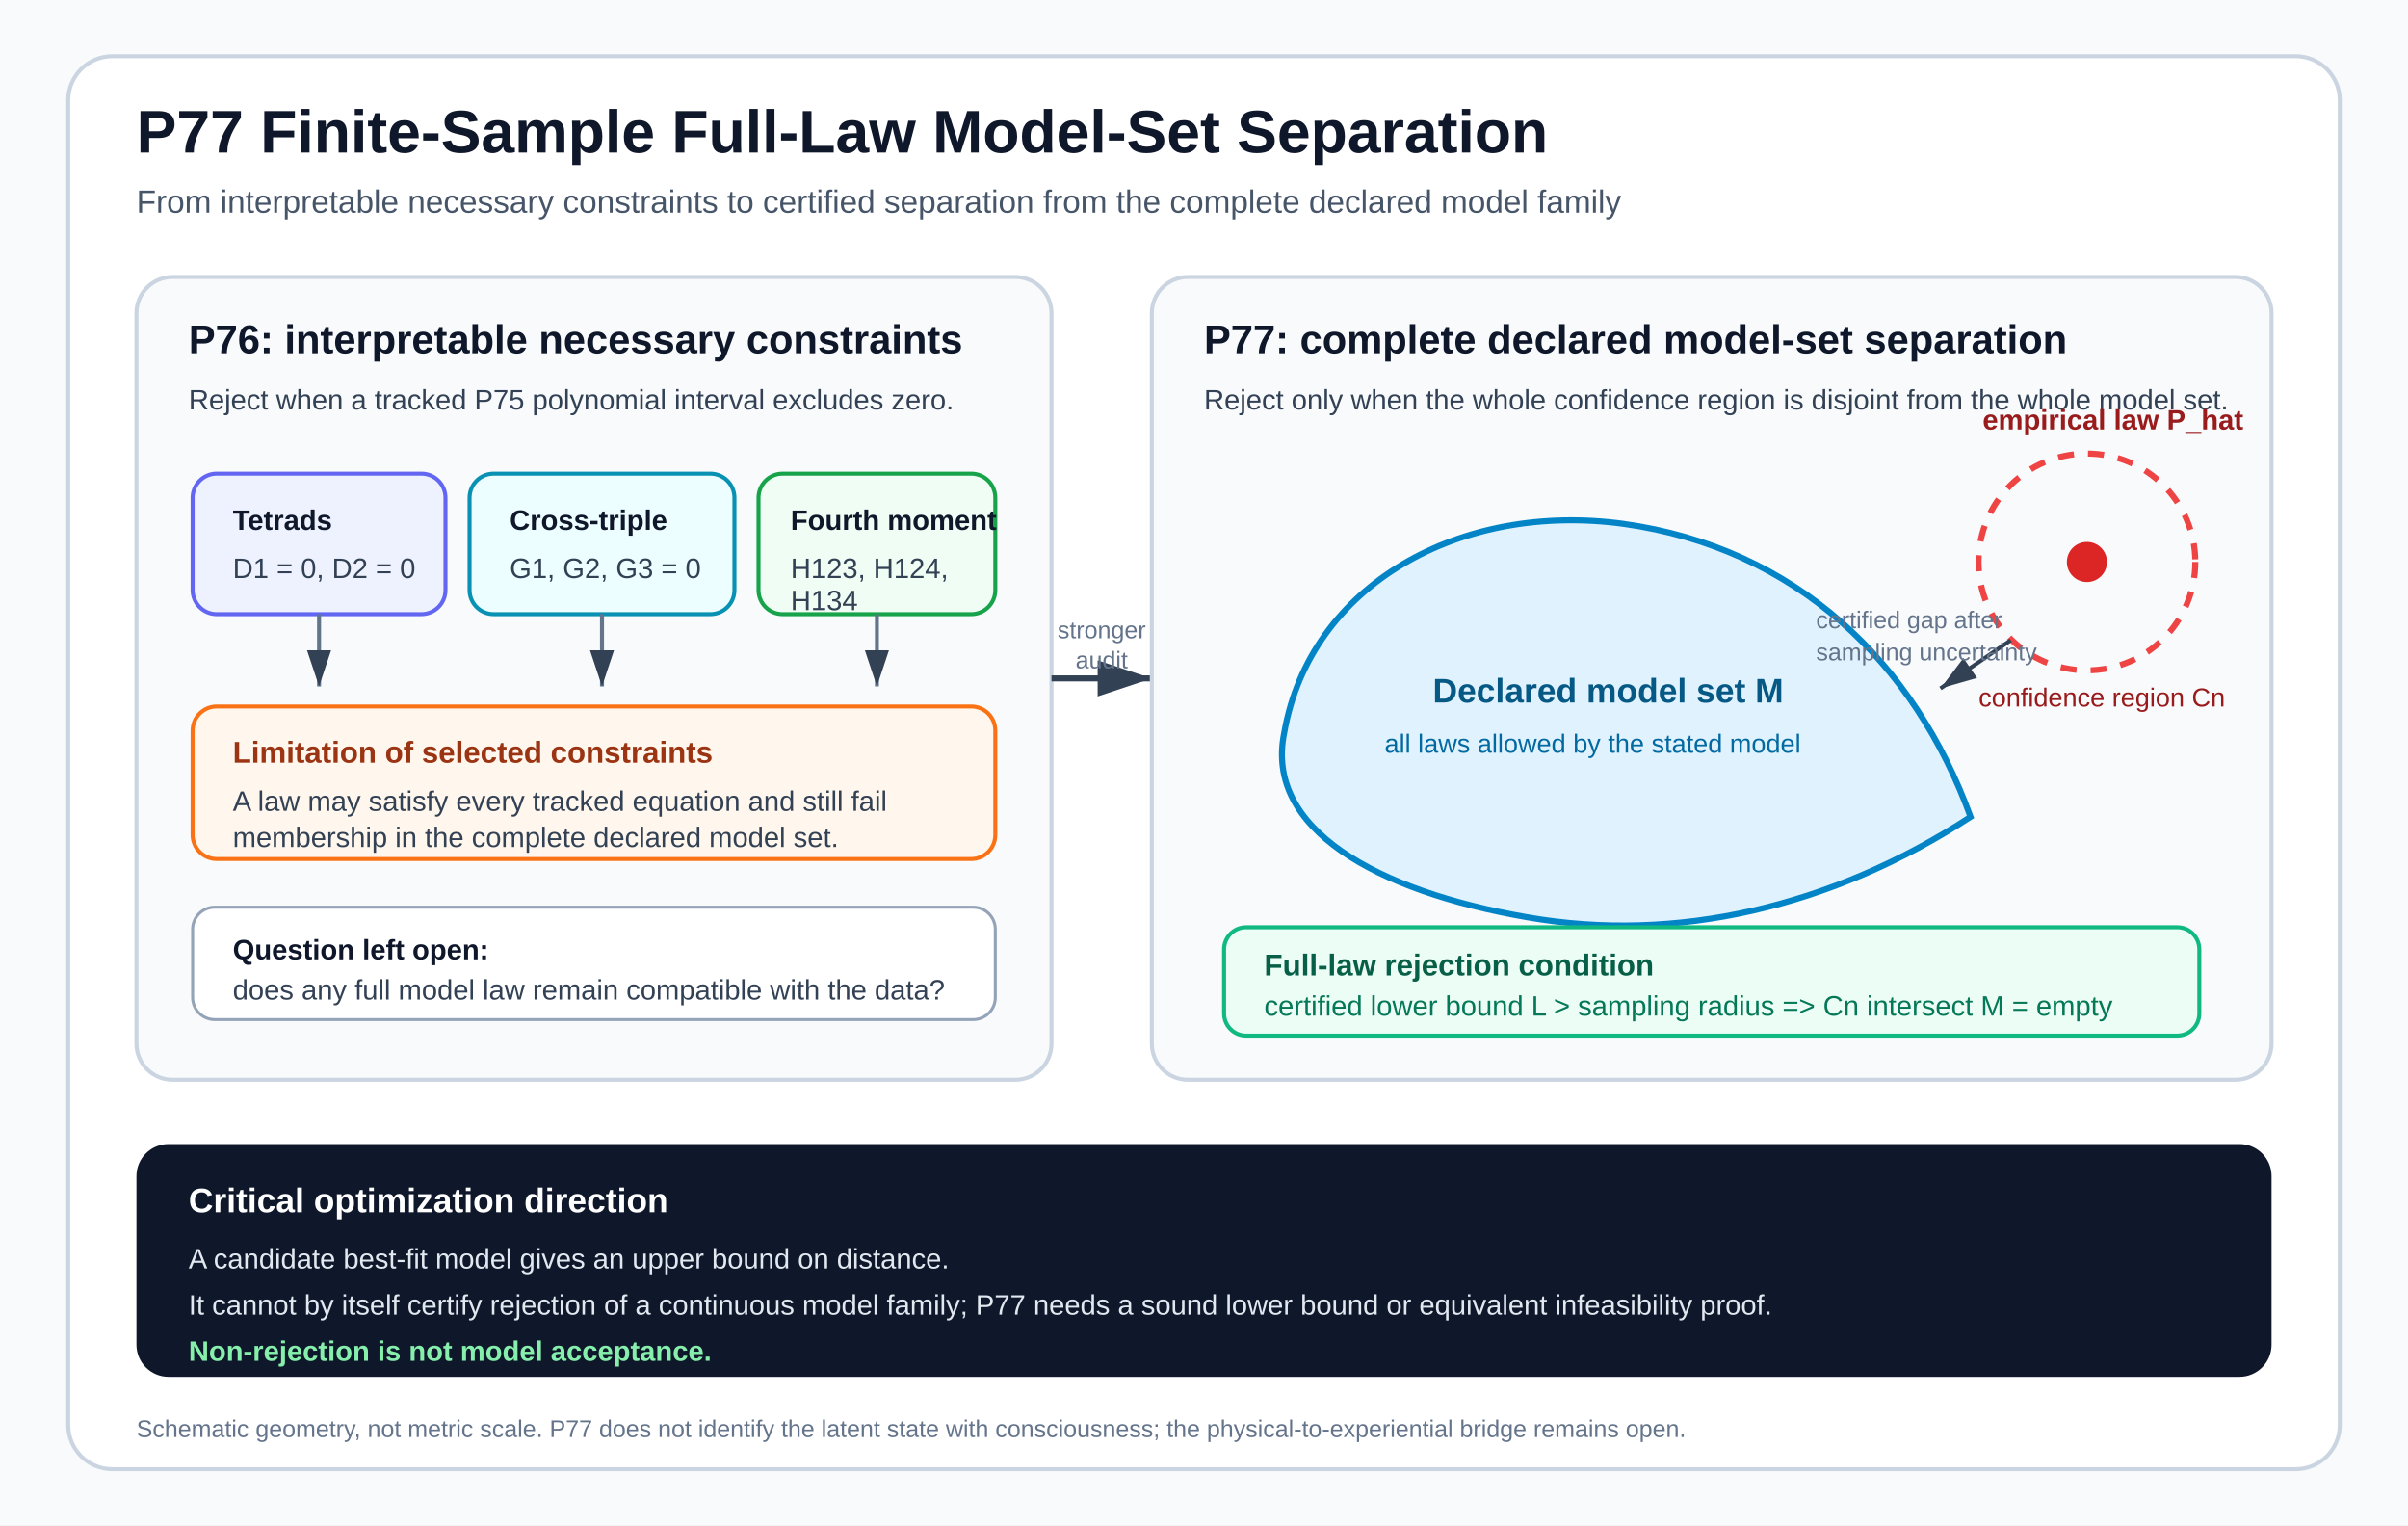
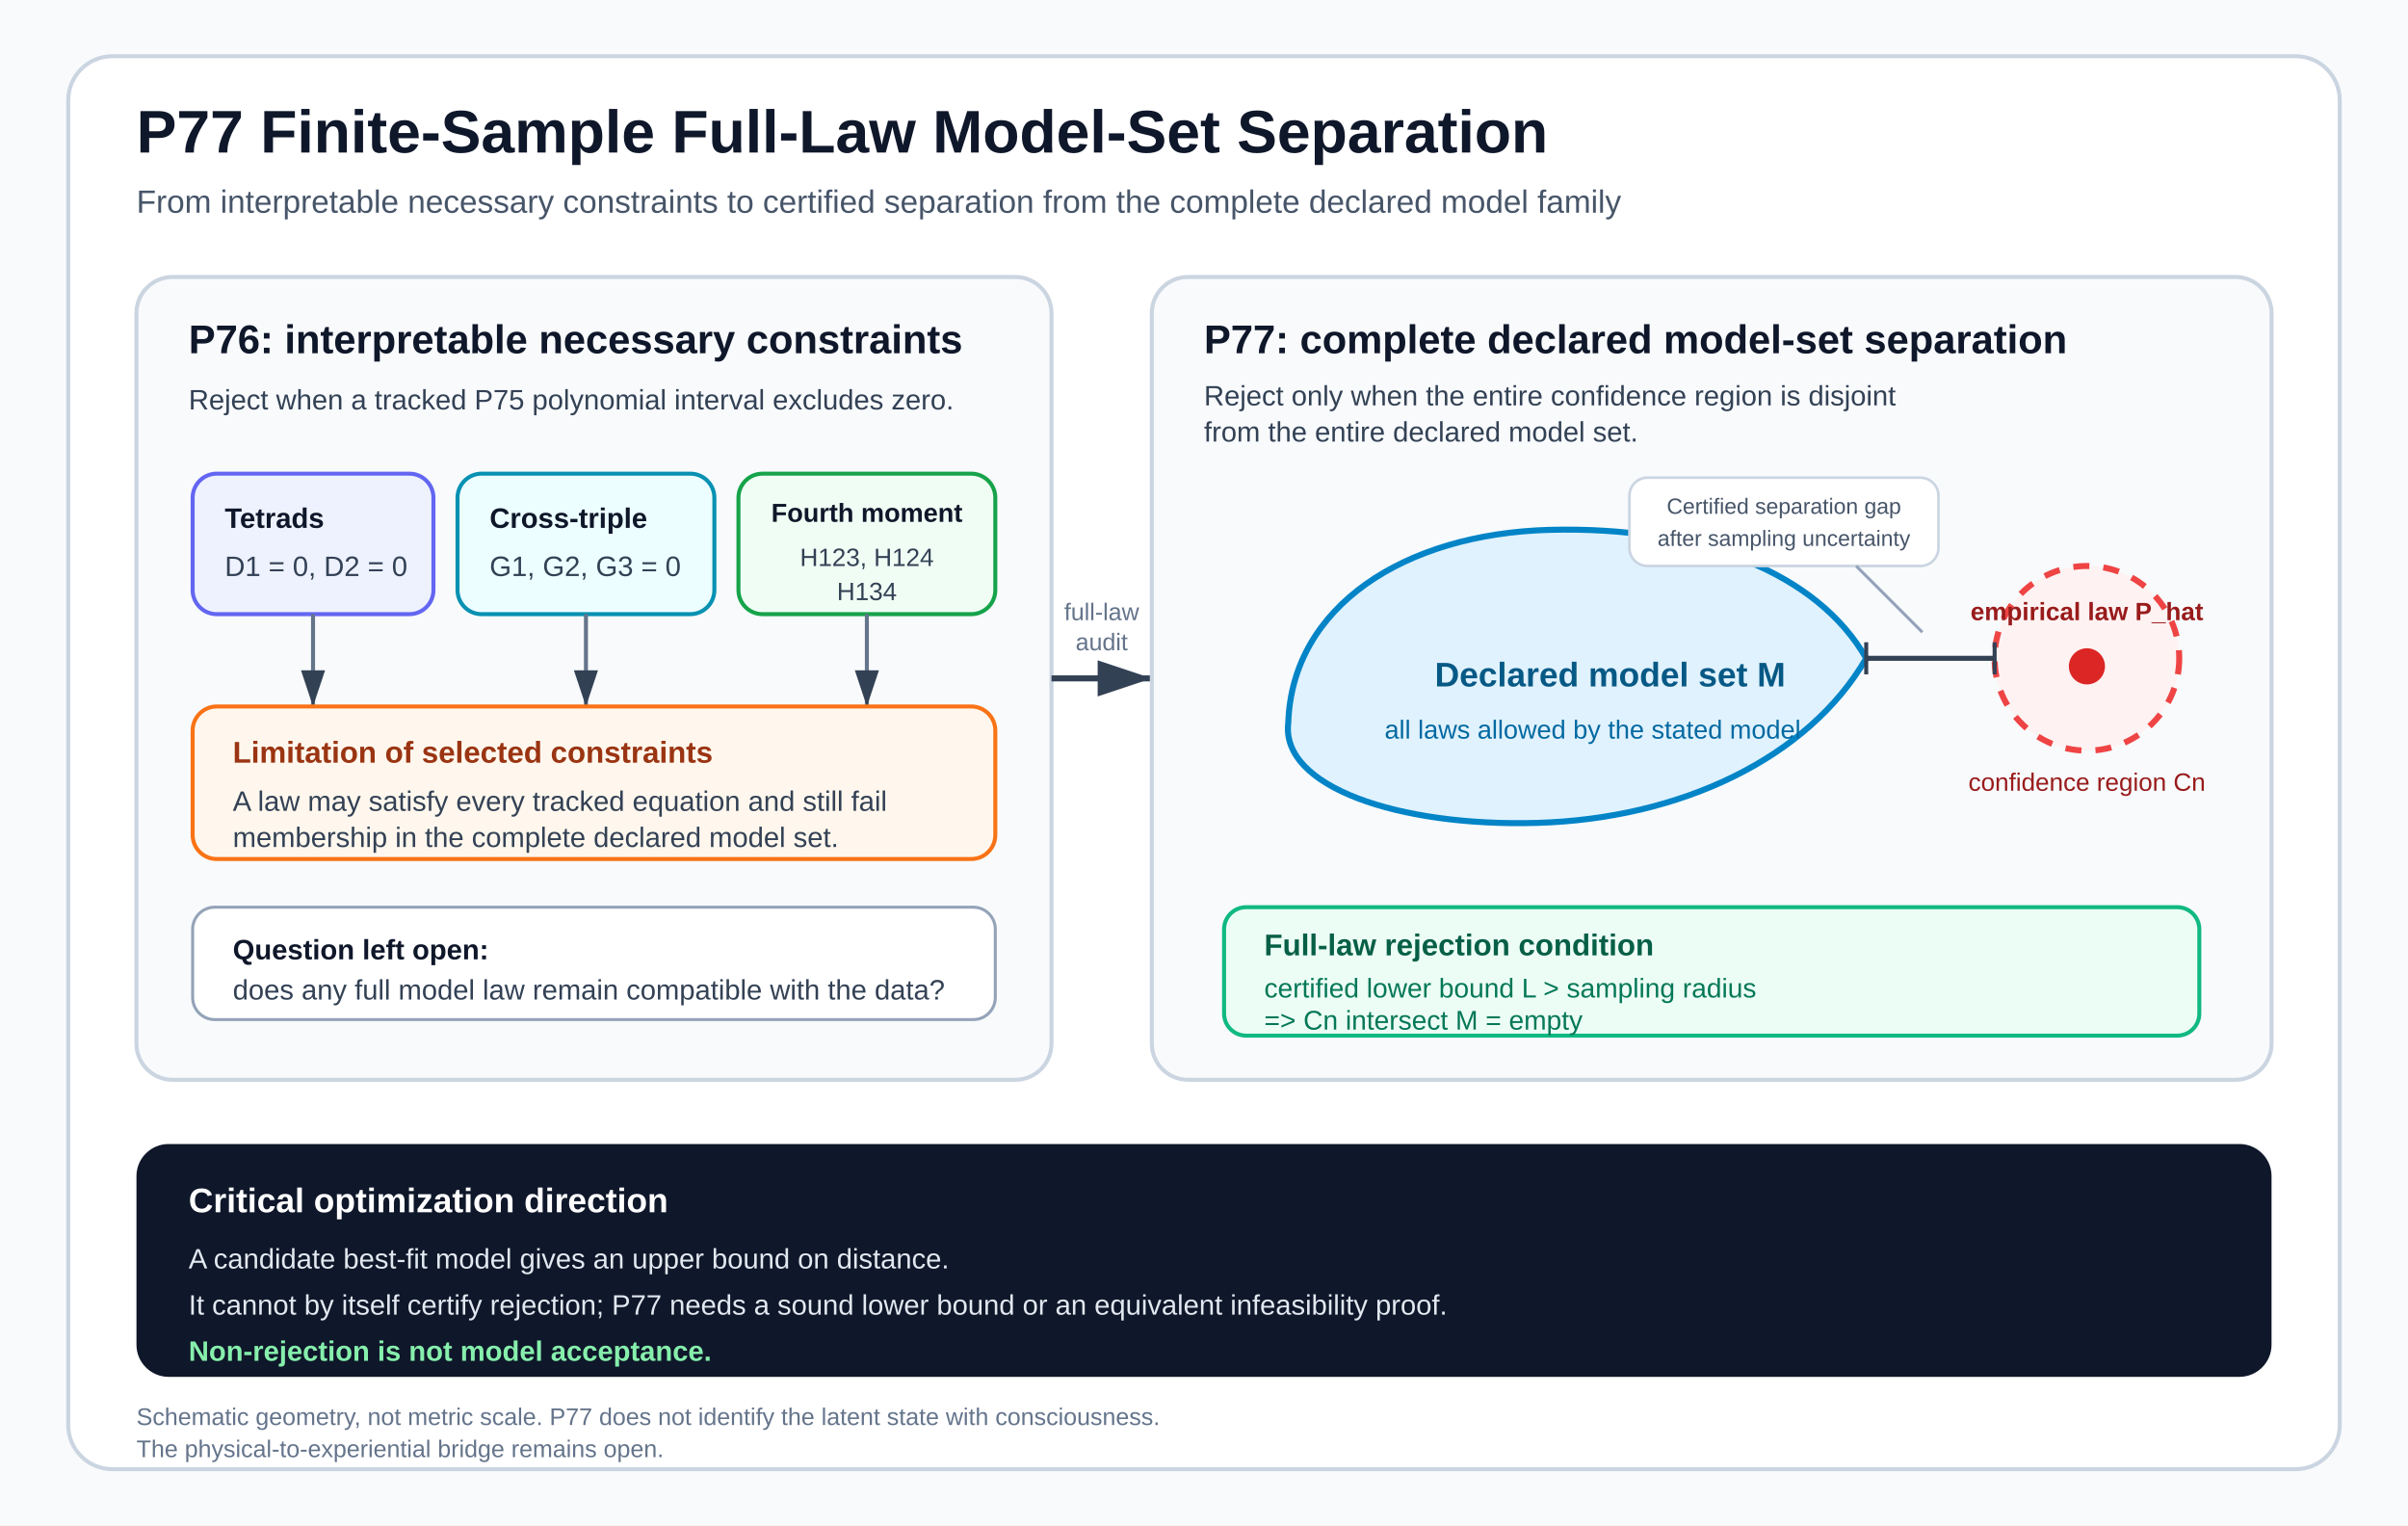
<svg xmlns="http://www.w3.org/2000/svg" width="1200" height="760" viewBox="0 0 1200 760" role="img" aria-labelledby="title desc">
  <defs>
    <marker id="arrow" markerWidth="10" markerHeight="10" refX="9" refY="3" orient="auto" markerUnits="strokeWidth">
      <path d="M0,0 L0,6 L9,3 z" fill="#334155" />
    </marker>
    <style>
      .title { font: 700 30px Arial, Helvetica, sans-serif; fill: #0f172a; }
      .subtitle { font: 400 16px Arial, Helvetica, sans-serif; fill: #475569; }
      .panelTitle { font: 700 20px Arial, Helvetica, sans-serif; fill: #0f172a; }
      .body { font: 400 14px Arial, Helvetica, sans-serif; fill: #334155; }
      .small { font: 400 12px Arial, Helvetica, sans-serif; fill: #64748b; }
+       .mini { font: 400 11px Arial, Helvetica, sans-serif; fill: #475569; }
      .eq { font: 600 14px Arial, Helvetica, sans-serif; fill: #0f172a; }
      .white { font: 400 14px Arial, Helvetica, sans-serif; fill: #e2e8f0; }
      .whiteBold { font: 700 17px Arial, Helvetica, sans-serif; fill: #ffffff; }
    </style>
  </defs>
  <rect x="0" y="0" width="1200" height="760" fill="#f8fafc" />
  <rect x="34" y="28" width="1132" height="704" rx="22" fill="#ffffff" stroke="#cbd5e1" stroke-width="2" />
  <text x="68" y="76" class="title">P77 Finite-Sample Full-Law Model-Set Separation</text>
  <text x="68" y="106" class="subtitle">From interpretable necessary constraints to certified separation from the complete declared model family</text>
-   <rect x="68" y="138" width="456" height="400" rx="18" fill="#f8fafc" stroke="#cbd5e1" stroke-width="2" />
+   <rect id="p76-panel" x="68" y="138" width="456" height="400" rx="18" fill="#f8fafc" stroke="#cbd5e1" stroke-width="2" />
  <text x="94" y="176" class="panelTitle">P76: interpretable necessary constraints</text>
  <text x="94" y="204" class="body">Reject when a tracked P75 polynomial interval excludes zero.</text>
-   <rect x="96" y="236" width="126" height="70" rx="12" fill="#eef2ff" stroke="#6366f1" stroke-width="2" />
-   <text x="116" y="264" class="eq">Tetrads</text>
-   <text x="116" y="288" class="body">D1 = 0, D2 = 0</text>
-   <rect x="234" y="236" width="132" height="70" rx="12" fill="#ecfeff" stroke="#0891b2" stroke-width="2" />
-   <text x="254" y="264" class="eq">Cross-triple</text>
-   <text x="254" y="288" class="body">G1, G2, G3 = 0</text>
-   <rect x="378" y="236" width="118" height="70" rx="12" fill="#f0fdf4" stroke="#16a34a" stroke-width="2" />
-   <text x="394" y="264" class="eq">Fourth moment</text>
-   <text x="394" y="288" class="body">H123, H124,</text>
-   <text x="394" y="304" class="body">H134</text>
-   <line x1="159" y1="306" x2="159" y2="342" stroke="#64748b" stroke-width="2" marker-end="url(#arrow)" />
-   <line x1="300" y1="306" x2="300" y2="342" stroke="#64748b" stroke-width="2" marker-end="url(#arrow)" />
-   <line x1="437" y1="306" x2="437" y2="342" stroke="#64748b" stroke-width="2" marker-end="url(#arrow)" />
-   <rect x="96" y="352" width="400" height="76" rx="12" fill="#fff7ed" stroke="#f97316" stroke-width="2" />
+   <rect id="p76-tetrads" x="96" y="236" width="120" height="70" rx="12" fill="#eef2ff" stroke="#6366f1" stroke-width="2" />
+   <text x="112" y="263" class="eq">Tetrads</text>
+   <text x="112" y="287" class="body">D1 = 0, D2 = 0</text>
+   <rect id="p76-cross-triple" x="228" y="236" width="128" height="70" rx="12" fill="#ecfeff" stroke="#0891b2" stroke-width="2" />
+   <text x="244" y="263" class="eq">Cross-triple</text>
+   <text x="244" y="287" class="body">G1, G2, G3 = 0</text>
+   <rect id="p76-fourth-moment" x="368" y="236" width="128" height="70" rx="12" fill="#f0fdf4" stroke="#16a34a" stroke-width="2" />
+   <text x="432" y="260" text-anchor="middle" font-family="Arial, Helvetica, sans-serif" font-size="13" font-weight="700" fill="#0f172a">Fourth moment</text>
+   <text x="432" y="282" text-anchor="middle" font-family="Arial, Helvetica, sans-serif" font-size="12.5" fill="#334155">H123, H124</text>
+   <text x="432" y="299" text-anchor="middle" font-family="Arial, Helvetica, sans-serif" font-size="12.5" fill="#334155">H134</text>
+   <line id="tetrad-to-limit" x1="156" y1="306" x2="156" y2="352" stroke="#64748b" stroke-width="2" marker-end="url(#arrow)" />
+   <line id="cross-to-limit" x1="292" y1="306" x2="292" y2="352" stroke="#64748b" stroke-width="2" marker-end="url(#arrow)" />
+   <line id="moment-to-limit" x1="432" y1="306" x2="432" y2="352" stroke="#64748b" stroke-width="2" marker-end="url(#arrow)" />
+   <rect id="p76-limitation" x="96" y="352" width="400" height="76" rx="12" fill="#fff7ed" stroke="#f97316" stroke-width="2" />
  <text x="116" y="380" font-family="Arial, Helvetica, sans-serif" font-size="15" font-weight="700" fill="#9a3412">Limitation of selected constraints</text>
  <text x="116" y="404" class="body">A law may satisfy every tracked equation and still fail</text>
  <text x="116" y="422" class="body">membership in the complete declared model set.</text>
-   <rect x="96" y="452" width="400" height="56" rx="11" fill="#ffffff" stroke="#94a3b8" stroke-width="1.5" />
+   <rect id="p76-open-question" x="96" y="452" width="400" height="56" rx="11" fill="#ffffff" stroke="#94a3b8" stroke-width="1.5" />
  <text x="116" y="478" class="eq">Question left open:</text>
  <text x="116" y="498" class="body">does any full model law remain compatible with the data?</text>
-   <line x1="524" y1="338" x2="574" y2="338" stroke="#334155" stroke-width="3" marker-end="url(#arrow)" />
-   <text x="549" y="318" text-anchor="middle" class="small">stronger</text>
-   <text x="549" y="333" text-anchor="middle" class="small">audit</text>
-   <rect x="574" y="138" width="558" height="400" rx="18" fill="#f8fafc" stroke="#cbd5e1" stroke-width="2" />
+   <line id="full-law-audit" x1="524" y1="338" x2="574" y2="338" stroke="#334155" stroke-width="3" marker-end="url(#arrow)" />
+   <text x="549" y="309" text-anchor="middle" class="small">full-law</text>
+   <text x="549" y="324" text-anchor="middle" class="small">audit</text>
+   <rect id="p77-panel" x="574" y="138" width="558" height="400" rx="18" fill="#f8fafc" stroke="#cbd5e1" stroke-width="2" />
  <text x="600" y="176" class="panelTitle">P77: complete declared model-set separation</text>
-   <text x="600" y="204" class="body">Reject only when the whole confidence region is disjoint from the whole model set.</text>
-   <path d="M640 365 C653 291 728 250 809 261 C895 273 954 330 982 407 C913 452 835 470 761 457 C686 444 630 413 640 365 Z" fill="#e0f2fe" stroke="#0284c7" stroke-width="3" />
-   <text x="714" y="350" font-family="Arial, Helvetica, sans-serif" font-size="17" font-weight="700" fill="#075985">Declared model set M</text>
-   <text x="690" y="375" font-family="Arial, Helvetica, sans-serif" font-size="13" fill="#0369a1">all laws allowed by the stated model</text>
-   <circle cx="1040" cy="280" r="10" fill="#dc2626" />
-   <circle cx="1040" cy="280" r="54" fill="none" stroke="#ef4444" stroke-width="3" stroke-dasharray="8 7" />
-   <text x="988" y="214" font-family="Arial, Helvetica, sans-serif" font-size="14" font-weight="700" fill="#991b1b">empirical law P_hat</text>
-   <text x="986" y="352" font-family="Arial, Helvetica, sans-serif" font-size="13" fill="#991b1b">confidence region Cn</text>
-   <line x1="1002" y1="319" x2="967" y2="343" stroke="#334155" stroke-width="2" marker-end="url(#arrow)" />
-   <text x="905" y="313" class="small">certified gap after</text>
-   <text x="905" y="329" class="small">sampling uncertainty</text>
-   <rect x="610" y="462" width="486" height="54" rx="11" fill="#ecfdf5" stroke="#10b981" stroke-width="2" />
-   <text x="630" y="486" font-family="Arial, Helvetica, sans-serif" font-size="15" font-weight="700" fill="#065f46">Full-law rejection condition</text>
-   <text x="630" y="506" font-family="Arial, Helvetica, sans-serif" font-size="14" fill="#047857">certified lower bound L &gt; sampling radius  =&gt;  Cn intersect M = empty</text>
-   <rect x="68" y="570" width="1064" height="116" rx="16" fill="#0f172a" />
+   <text x="600" y="202" class="body">Reject only when the entire confidence region is disjoint</text>
+   <text x="600" y="220" class="body">from the entire declared model set.</text>
+   <path id="declared-model-set" d="M642 360 C644 302 700 266 772 264 C848 262 906 286 930 328 C901 378 837 408 766 410 C697 412 638 392 642 360 Z" fill="#e0f2fe" stroke="#0284c7" stroke-width="3" />
+   <text x="715" y="342" font-family="Arial, Helvetica, sans-serif" font-size="17" font-weight="700" fill="#075985">Declared model set M</text>
+   <text x="690" y="368" font-family="Arial, Helvetica, sans-serif" font-size="13" fill="#0369a1">all laws allowed by the stated model</text>
+   <rect id="gap-note" x="812" y="238" width="154" height="44" rx="9" fill="#ffffff" stroke="#cbd5e1" stroke-width="1.3" />
+   <text x="889" y="256" text-anchor="middle" class="mini">Certified separation gap</text>
+   <text x="889" y="272" text-anchor="middle" class="mini">after sampling uncertainty</text>
+   <line x1="925" y1="282" x2="958" y2="315" stroke="#94a3b8" stroke-width="1.5" />
+   <circle id="confidence-region" cx="1040" cy="328" r="46" fill="#fef2f2" stroke="#ef4444" stroke-width="3" stroke-dasharray="8 7" />
+   <text x="1040" y="309" text-anchor="middle" font-family="Arial, Helvetica, sans-serif" font-size="12.5" font-weight="700" fill="#991b1b">empirical law P_hat</text>
+   <circle id="empirical-law" cx="1040" cy="332" r="9" fill="#dc2626" />
+   <text x="1040" y="394" text-anchor="middle" font-family="Arial, Helvetica, sans-serif" font-size="12.5" fill="#991b1b">confidence region Cn</text>
+   <line id="certified-gap" x1="930" y1="328" x2="994" y2="328" stroke="#334155" stroke-width="2.5" />
+   <line x1="930" y1="320" x2="930" y2="336" stroke="#334155" stroke-width="2" />
+   <line x1="994" y1="320" x2="994" y2="336" stroke="#334155" stroke-width="2" />
+   <rect id="full-law-condition" x="610" y="452" width="486" height="64" rx="11" fill="#ecfdf5" stroke="#10b981" stroke-width="2" />
+   <text x="630" y="476" font-family="Arial, Helvetica, sans-serif" font-size="15" font-weight="700" fill="#065f46">Full-law rejection condition</text>
+   <text x="630" y="497" font-family="Arial, Helvetica, sans-serif" font-size="13.5" fill="#047857">certified lower bound L &gt; sampling radius</text>
+   <text x="630" y="513" font-family="Arial, Helvetica, sans-serif" font-size="13.5" fill="#047857">=&gt; Cn intersect M = empty</text>
+   <rect id="optimization-direction" x="68" y="570" width="1064" height="116" rx="16" fill="#0f172a" />
  <text x="94" y="604" class="whiteBold">Critical optimization direction</text>
  <text x="94" y="632" class="white">A candidate best-fit model gives an upper bound on distance.</text>
-   <text x="94" y="655" class="white">It cannot by itself certify rejection of a continuous model family; P77 needs a sound lower bound or equivalent infeasibility proof.</text>
+   <text x="94" y="655" class="white">It cannot by itself certify rejection; P77 needs a sound lower bound or an equivalent infeasibility proof.</text>
  <text x="94" y="678" font-family="Arial, Helvetica, sans-serif" font-size="14" font-weight="700" fill="#86efac">Non-rejection is not model acceptance.</text>
-   <text x="68" y="716" class="small">Schematic geometry, not metric scale. P77 does not identify the latent state with consciousness; the physical-to-experiential bridge remains open.</text>
+   <text x="68" y="710" class="small">Schematic geometry, not metric scale. P77 does not identify the latent state with consciousness.</text>
+   <text x="68" y="726" class="small">The physical-to-experiential bridge remains open.</text>
</svg>
